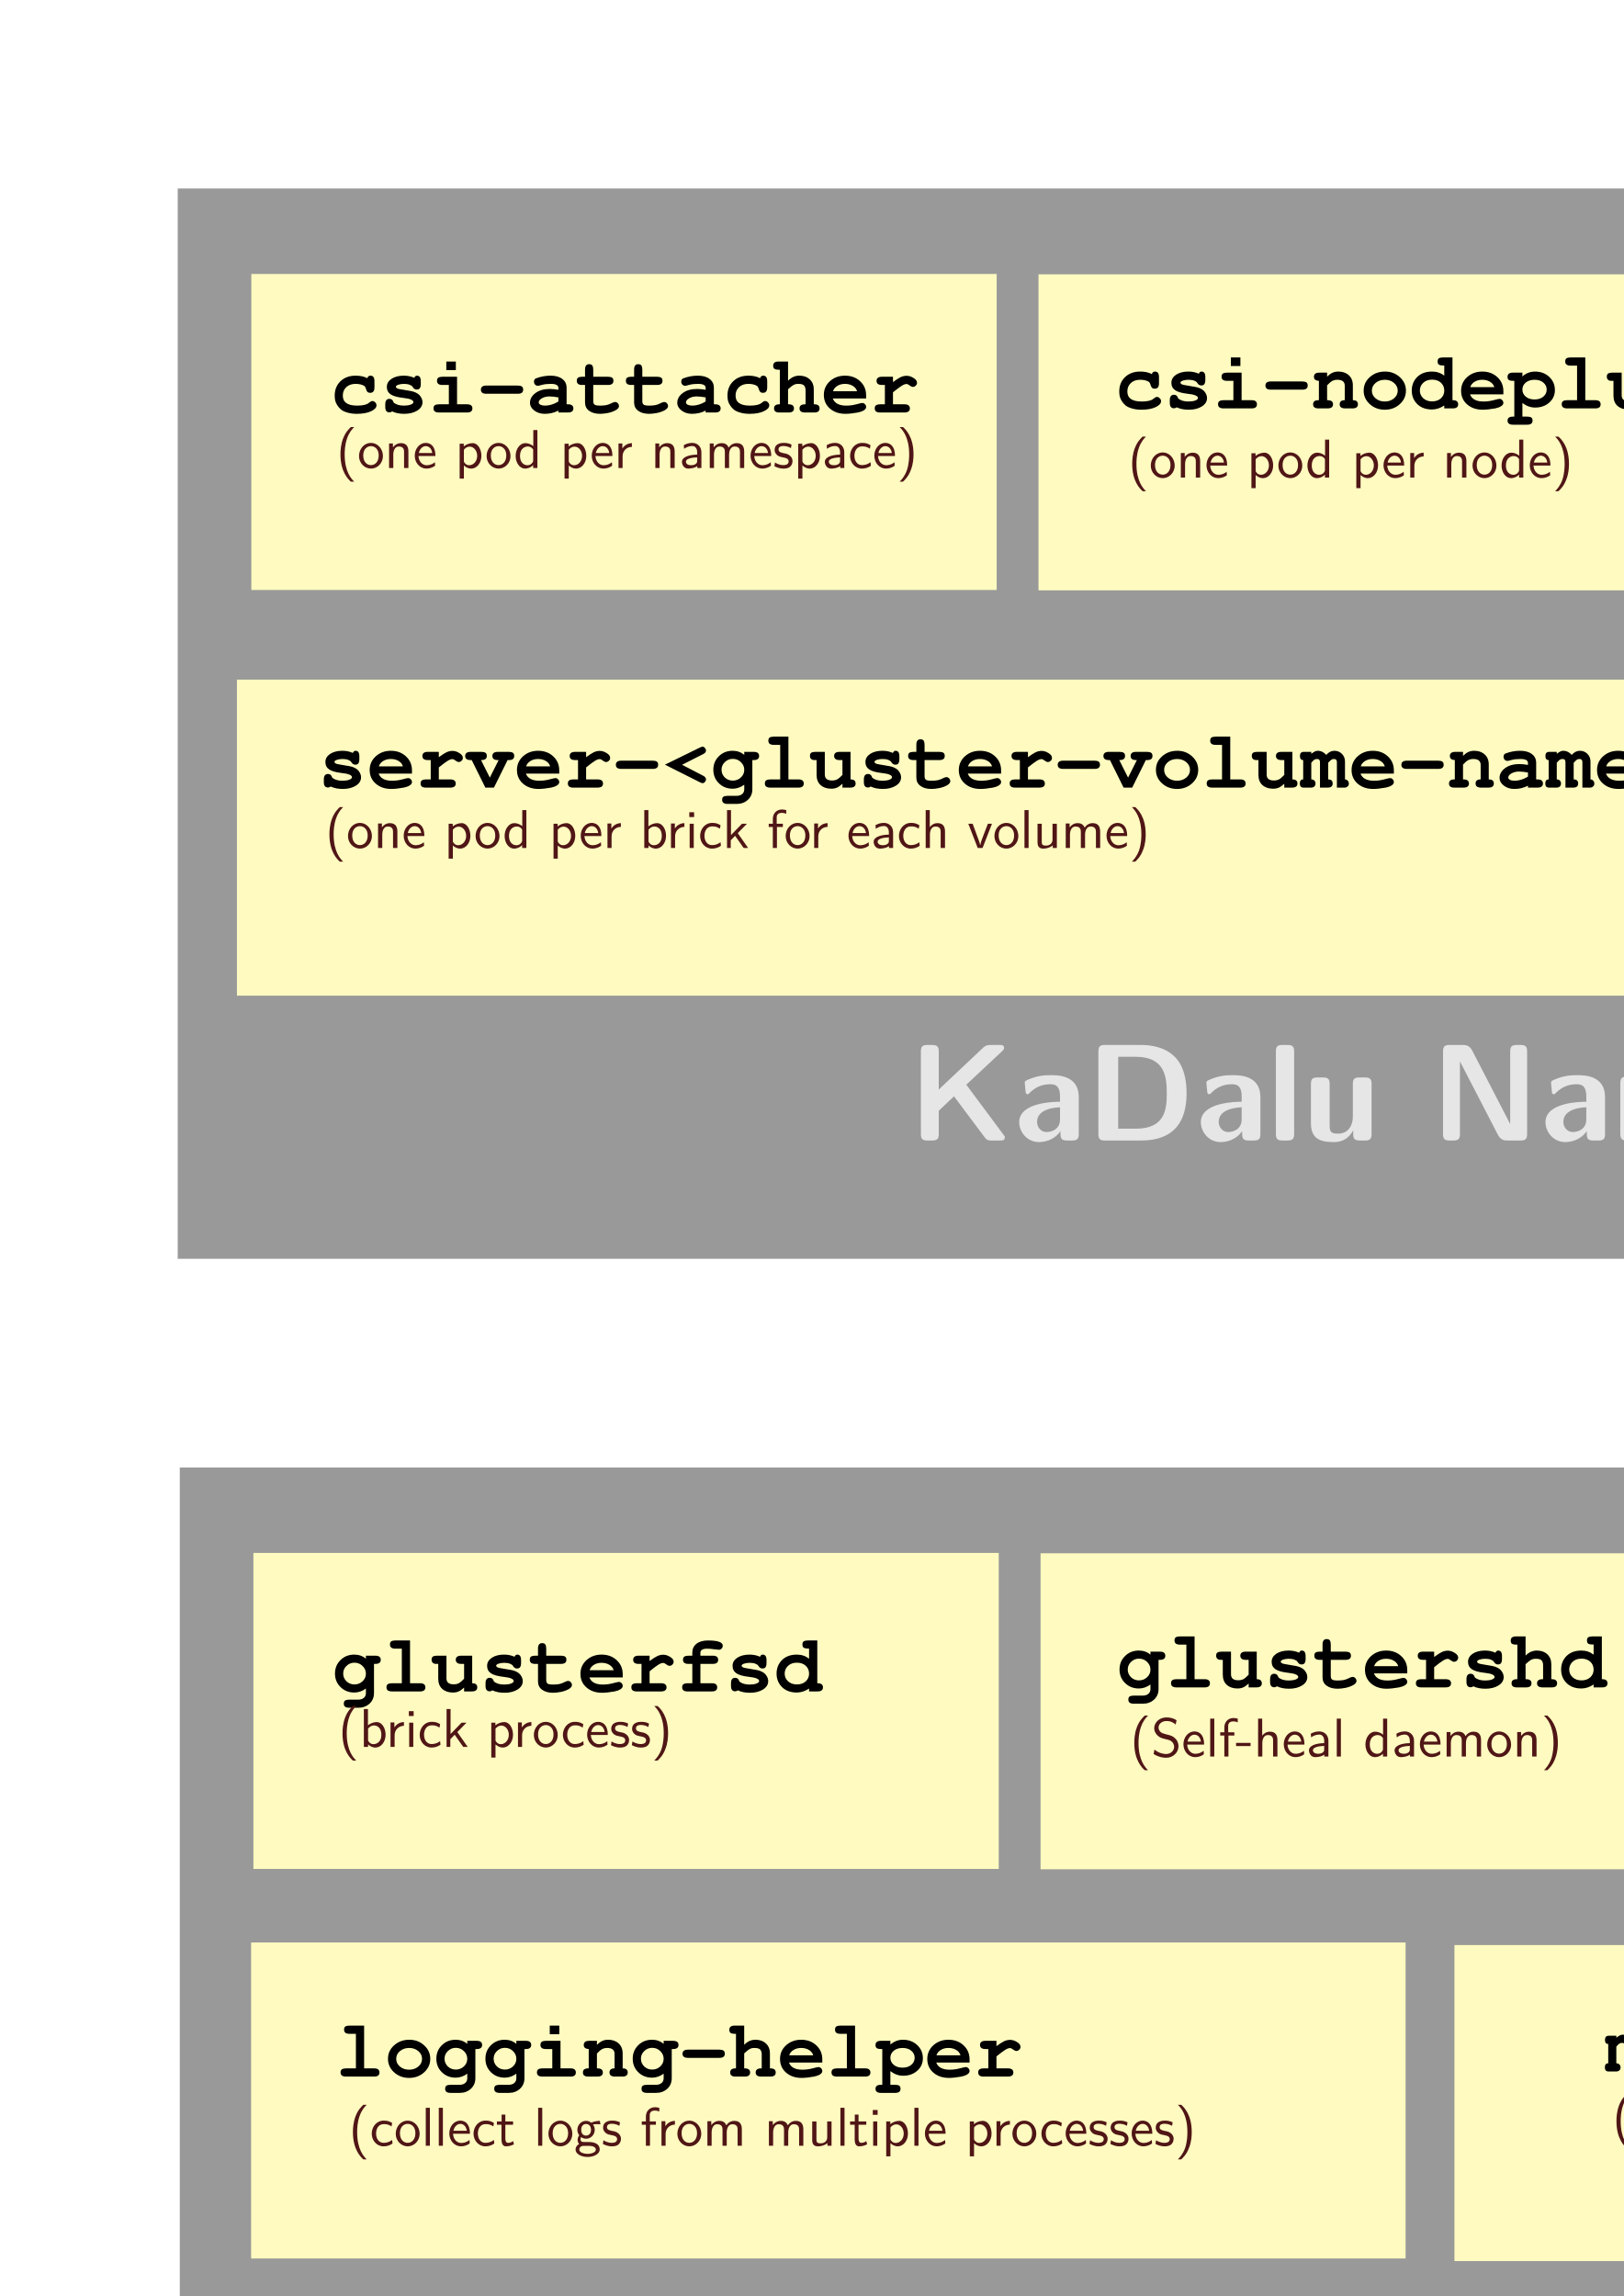
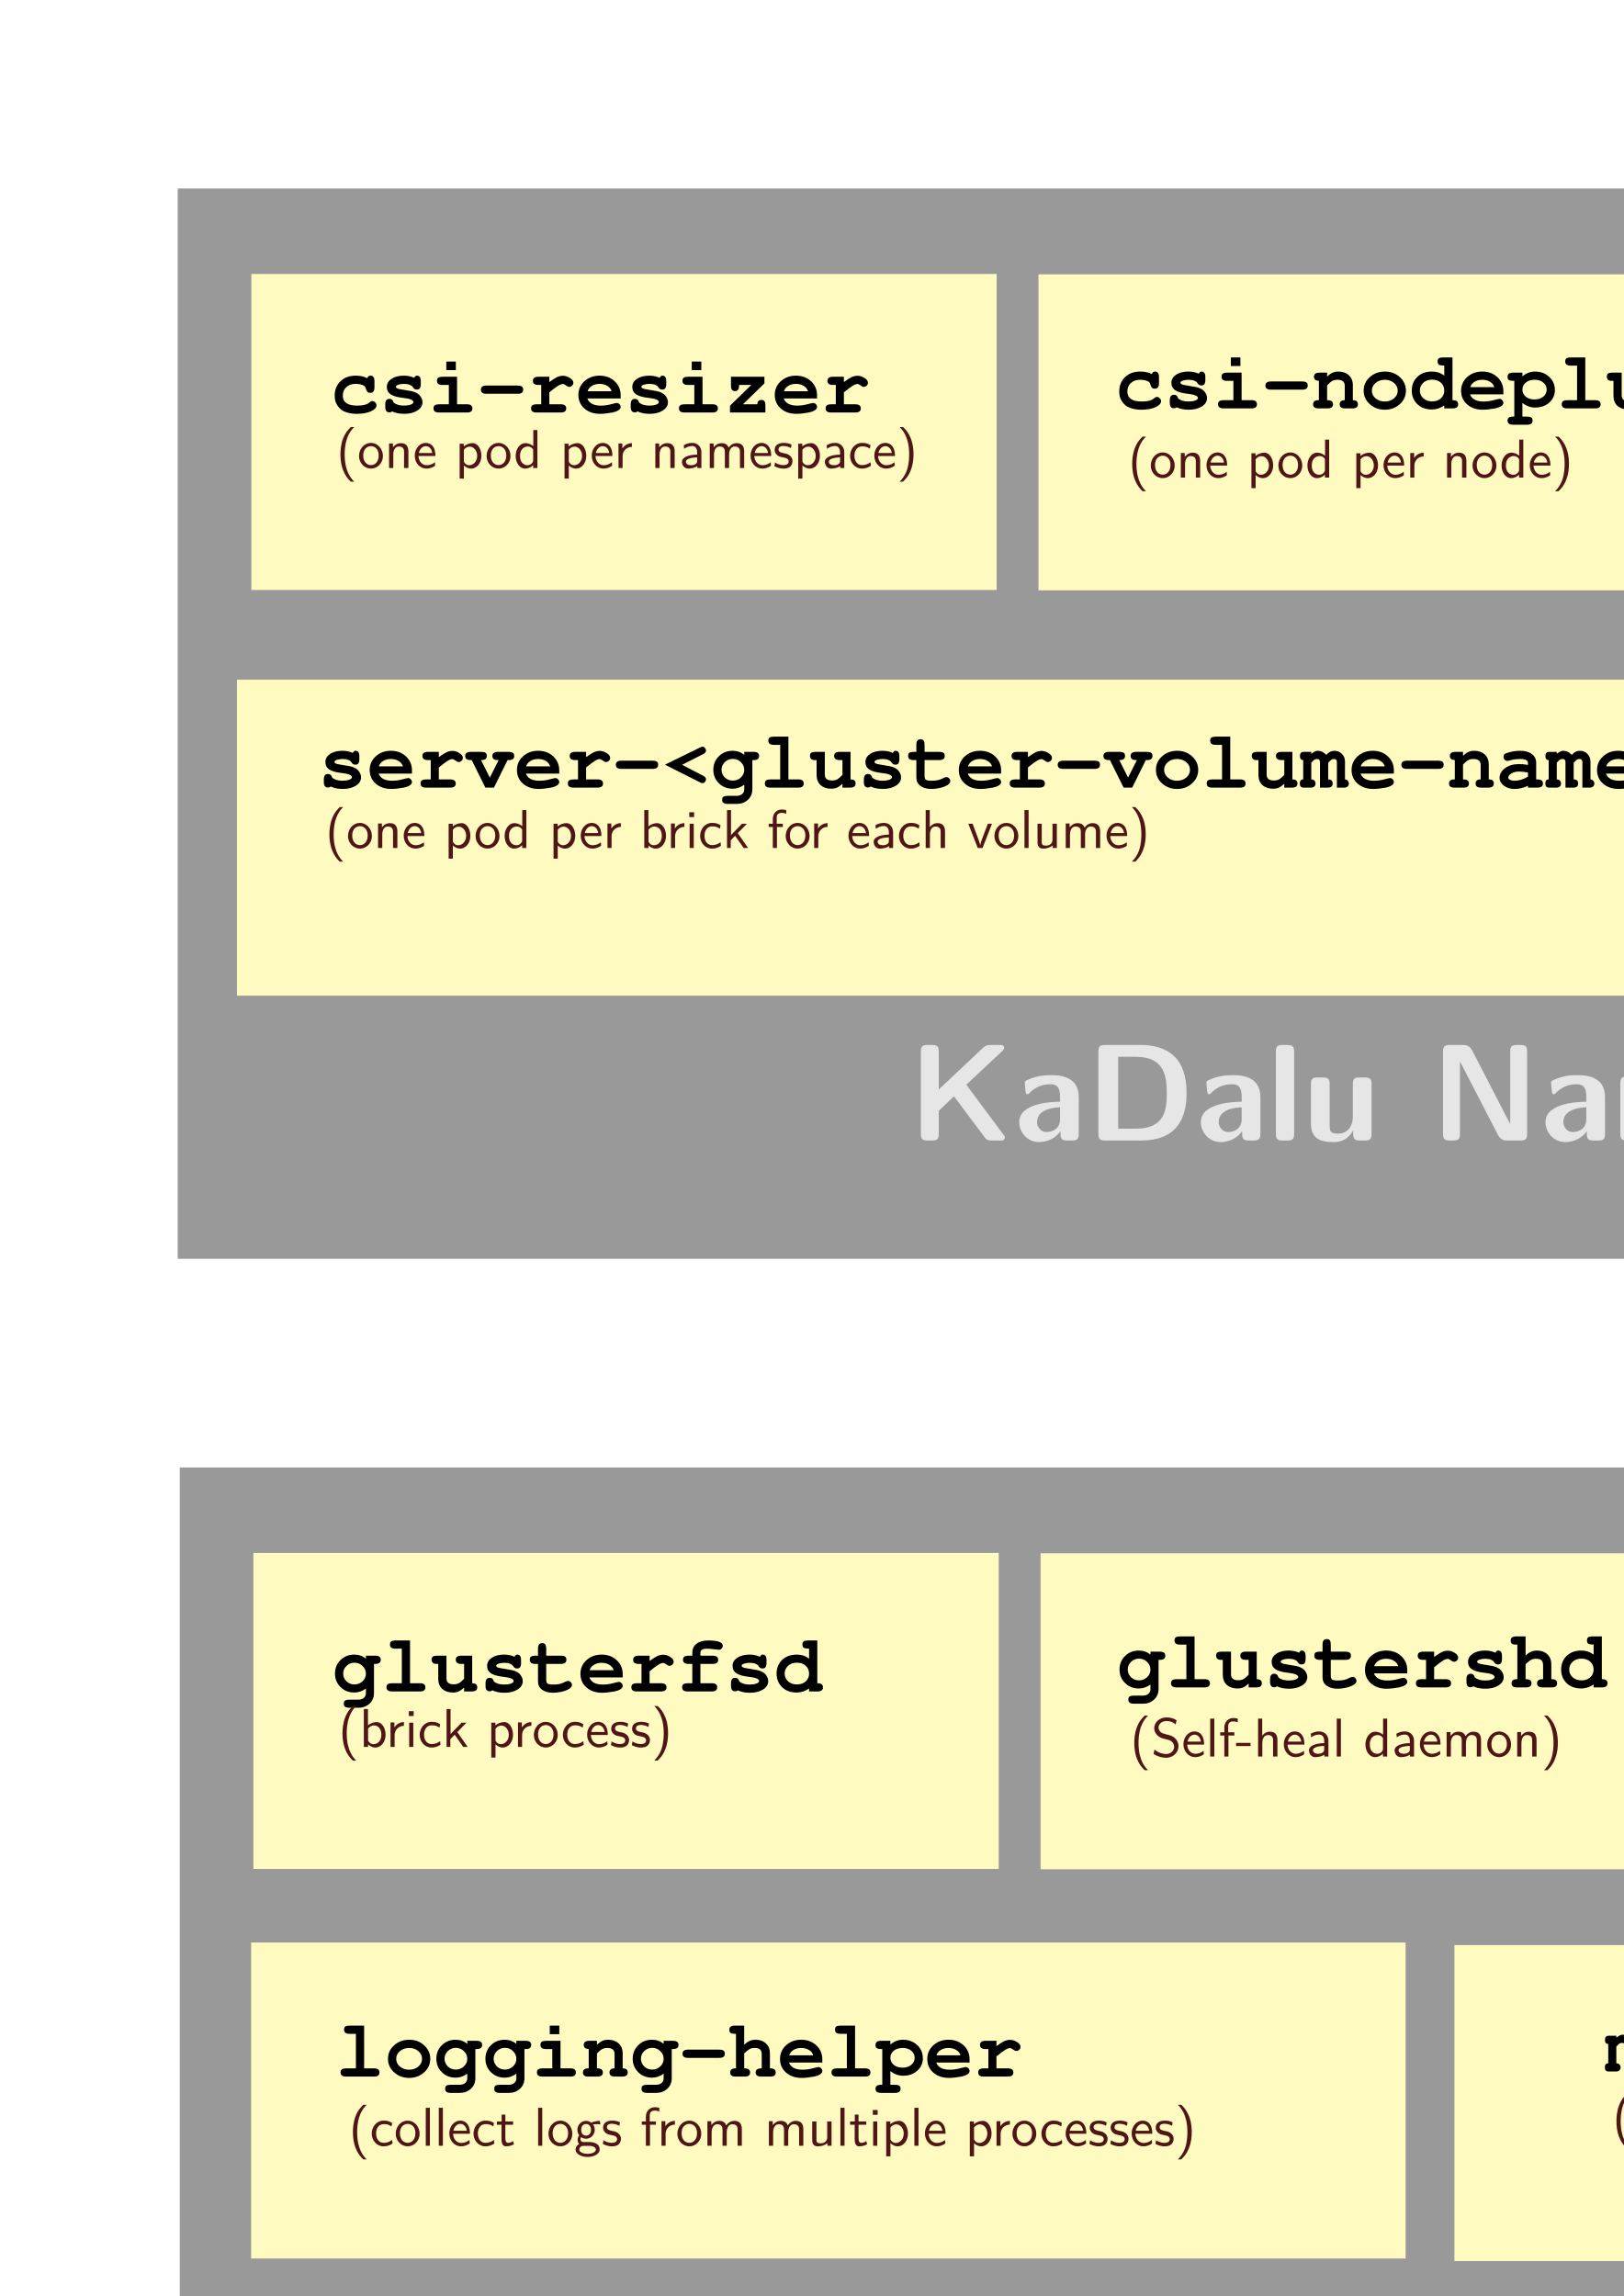
<svg xmlns="http://www.w3.org/2000/svg" width="210mm" height="297mm" viewBox="0 0 210 297" version="1.1" id="svg8">
  <defs id="defs2" />
  <g id="layer1">
    <rect style="fill:#999999;fill-opacity:1;stroke:none;stroke-width:0.212;stroke-miterlimit:4;stroke-dasharray:none;stroke-opacity:1" id="rect4649" width="345.847" height="138.446" x="22.985" y="24.385" />
    <rect style="fill:#fffbc0;fill-opacity:1;stroke:none;stroke-width:0.436;stroke-miterlimit:4;stroke-dasharray:none;stroke-opacity:1" id="rect815-50" width="329.991" height="40.875" x="30.646" y="87.921" />
    <rect style="fill:#fffbc0;fill-opacity:1;stroke:none;stroke-width:0.255;stroke-miterlimit:4;stroke-dasharray:none;stroke-opacity:1" id="rect815-5" width="112.433" height="40.875" x="247.621" y="35.818" />
    <rect style="fill:#fffbc0;fill-opacity:1;stroke:none;stroke-width:0.249;stroke-miterlimit:4;stroke-dasharray:none;stroke-opacity:1" id="rect815-8" width="107.622" height="40.875" x="134.312" y="35.485" />
    <rect style="fill:#fffbc0;fill-opacity:1;stroke:none;stroke-width:0.236;stroke-miterlimit:4;stroke-dasharray:none;stroke-opacity:1" id="rect815" width="96.397" height="40.875" x="32.506" y="35.44" />
    <text xml:space="preserve" style="font-style:normal;font-weight:normal;font-size:10.583px;line-height:1.25;font-family:sans-serif;letter-spacing:0px;word-spacing:0px;fill:#000000;fill-opacity:1;stroke:none;stroke-width:0.265" x="42.711" y="53.356" id="text819">
-       <tspan x="42.711" y="53.356" style="font-style:normal;font-variant:normal;font-weight:bold;font-stretch:normal;font-size:10.583px;font-family:FreeMono;-inkscape-font-specification:'FreeMono Bold';stroke-width:0.265" id="tspan821">csi-attacher</tspan>
+       <tspan x="42.711" y="53.356" style="font-style:normal;font-variant:normal;font-weight:bold;font-stretch:normal;font-size:10.583px;font-family:FreeMono;-inkscape-font-specification:'FreeMono Bold';stroke-width:0.265" id="tspan821">csi-resizer</tspan>
    </text>
    <text xml:space="preserve" style="font-style:normal;font-weight:normal;font-size:10.583px;line-height:1.25;font-family:sans-serif;letter-spacing:0px;word-spacing:0px;fill:#000000;fill-opacity:1;stroke:none;stroke-width:0.265" x="144.18" y="52.831" id="text827">
      <tspan id="tspan825" x="144.18" y="52.831" style="font-style:normal;font-variant:normal;font-weight:bold;font-stretch:normal;font-family:FreeMono;-inkscape-font-specification:'FreeMono Bold';stroke-width:0.265">csi-nodeplugin</tspan>
    </text>
    <text xml:space="preserve" style="font-style:normal;font-weight:normal;font-size:10.583px;line-height:1.25;font-family:sans-serif;letter-spacing:0px;word-spacing:0px;fill:#000000;fill-opacity:1;stroke:none;stroke-width:0.265" x="258.082" y="52.174" id="text831">
      <tspan id="tspan829" x="258.082" y="52.174" style="font-style:normal;font-variant:normal;font-weight:bold;font-stretch:normal;font-family:FreeMono;-inkscape-font-specification:'FreeMono Bold';stroke-width:0.265">csi-provisioner</tspan>
    </text>
    <text xml:space="preserve" style="font-style:normal;font-weight:normal;font-size:10.583px;line-height:1.25;font-family:sans-serif;letter-spacing:0px;word-spacing:0px;fill:#000000;fill-opacity:1;stroke:none;stroke-width:0.265" x="41.118" y="101.881" id="text835">
      <tspan id="tspan833" x="41.118" y="101.881" style="font-style:normal;font-variant:normal;font-weight:bold;font-stretch:normal;font-family:FreeMono;-inkscape-font-specification:'FreeMono Bold';stroke-width:0.265">server-&lt;gluster-volume-name&gt;-&lt;kube-node-name&gt;</tspan>
    </text>
    <text xml:space="preserve" style="font-style:normal;font-weight:normal;font-size:10.583px;line-height:1.25;font-family:sans-serif;letter-spacing:0px;word-spacing:0px;fill:#000000;fill-opacity:1;stroke:none;stroke-width:0.265" x="43.467" y="60.538" id="text4570">
      <tspan id="tspan4568" x="43.467" y="60.538" style="font-style:normal;font-variant:normal;font-weight:normal;font-stretch:normal;font-size:7.056px;font-family:'Latin Modern Sans';-inkscape-font-specification:'Latin Modern Sans';fill:#501616;stroke-width:0.265">(one pod per namespace)</tspan>
    </text>
    <text xml:space="preserve" style="font-style:normal;font-weight:normal;font-size:10.583px;line-height:1.25;font-family:sans-serif;letter-spacing:0px;word-spacing:0px;fill:#000000;fill-opacity:1;stroke:none;stroke-width:0.265" x="145.872" y="61.776" id="text4570-5">
      <tspan id="tspan4568-0" x="145.872" y="61.776" style="font-style:normal;font-variant:normal;font-weight:normal;font-stretch:normal;font-size:7.056px;font-family:'Latin Modern Sans';-inkscape-font-specification:'Latin Modern Sans';fill:#501616;stroke-width:0.265">(one pod per node)</tspan>
    </text>
    <text xml:space="preserve" style="font-style:normal;font-weight:normal;font-size:10.583px;line-height:1.25;font-family:sans-serif;letter-spacing:0px;word-spacing:0px;fill:#000000;fill-opacity:1;stroke:none;stroke-width:0.265" x="259.018" y="60.364" id="text4570-6">
      <tspan id="tspan4568-08" x="259.018" y="60.364" style="font-style:normal;font-variant:normal;font-weight:normal;font-stretch:normal;font-size:7.056px;font-family:'Latin Modern Sans';-inkscape-font-specification:'Latin Modern Sans';fill:#501616;stroke-width:0.265">(one pod per namespace)</tspan>
    </text>
    <text xml:space="preserve" style="font-style:normal;font-weight:normal;font-size:10.583px;line-height:1.25;font-family:sans-serif;letter-spacing:0px;word-spacing:0px;fill:#000000;fill-opacity:1;stroke:none;stroke-width:0.265" x="42.043" y="109.692" id="text4570-3">
      <tspan id="tspan4568-7" x="42.043" y="109.692" style="font-style:normal;font-variant:normal;font-weight:normal;font-stretch:normal;font-size:7.056px;font-family:'Latin Modern Sans';-inkscape-font-specification:'Latin Modern Sans';fill:#501616;stroke-width:0.265">(one pod per brick for each volume)</tspan>
    </text>
    <text xml:space="preserve" style="font-style:normal;font-weight:normal;font-size:17.81px;line-height:1.25;font-family:sans-serif;letter-spacing:0px;word-spacing:0px;fill:#000000;fill-opacity:1;stroke:none;stroke-width:0.445" x="117.476" y="147.531" id="text4653">
      <tspan id="tspan4651" x="117.476" y="147.531" style="font-style:normal;font-variant:normal;font-weight:bold;font-stretch:normal;font-family:'Latin Modern Sans';-inkscape-font-specification:'Latin Modern Sans Bold';fill:#e6e6e6;stroke-width:0.445">KaDalu Namespace</tspan>
    </text>
    <rect style="fill:#999999;fill-opacity:1;stroke:none;stroke-width:0.212;stroke-miterlimit:4;stroke-dasharray:none;stroke-opacity:1" id="rect4649-4" width="345.847" height="138.446" x="23.252" y="189.825" />
    <rect style="fill:#fffbc0;fill-opacity:1;stroke:none;stroke-width:0.267;stroke-miterlimit:4;stroke-dasharray:none;stroke-opacity:1" id="rect815-5-8" width="123.658" height="40.875" x="238.892" y="201.258" />
    <rect style="fill:#fffbc0;fill-opacity:1;stroke:none;stroke-width:0.238;stroke-miterlimit:4;stroke-dasharray:none;stroke-opacity:1" id="rect815-8-6" width="98.001" height="40.875" x="134.58" y="200.925" />
    <rect style="fill:#fffbc0;fill-opacity:1;stroke:none;stroke-width:0.236;stroke-miterlimit:4;stroke-dasharray:none;stroke-opacity:1" id="rect815-3" width="96.397" height="40.875" x="32.773" y="200.88" />
    <text xml:space="preserve" style="font-style:normal;font-weight:normal;font-size:10.583px;line-height:1.25;font-family:sans-serif;letter-spacing:0px;word-spacing:0px;fill:#000000;fill-opacity:1;stroke:none;stroke-width:0.265" x="42.979" y="218.796" id="text819-7">
      <tspan x="42.979" y="218.796" style="font-style:normal;font-variant:normal;font-weight:bold;font-stretch:normal;font-size:10.583px;font-family:FreeMono;-inkscape-font-specification:'FreeMono Bold';stroke-width:0.265" id="tspan821-7">glusterfsd</tspan>
    </text>
    <text xml:space="preserve" style="font-style:normal;font-weight:normal;font-size:10.583px;line-height:1.25;font-family:sans-serif;letter-spacing:0px;word-spacing:0px;fill:#000000;fill-opacity:1;stroke:none;stroke-width:0.265" x="144.448" y="218.27" id="text827-2">
      <tspan id="tspan825-3" x="144.448" y="218.27" style="font-style:normal;font-variant:normal;font-weight:bold;font-stretch:normal;font-family:FreeMono;-inkscape-font-specification:'FreeMono Bold';stroke-width:0.265">glustershd</tspan>
    </text>
    <text xml:space="preserve" style="font-style:normal;font-weight:normal;font-size:10.583px;line-height:1.25;font-family:sans-serif;letter-spacing:0px;word-spacing:0px;fill:#000000;fill-opacity:1;stroke:none;stroke-width:0.265" x="258.349" y="217.614" id="text831-7">
      <tspan id="tspan829-2" x="258.349" y="217.614" style="font-style:normal;font-variant:normal;font-weight:bold;font-stretch:normal;font-family:FreeMono;-inkscape-font-specification:'FreeMono Bold';stroke-width:0.265">metrics-exporter</tspan>
    </text>
    <text xml:space="preserve" style="font-style:normal;font-weight:normal;font-size:10.583px;line-height:1.25;font-family:sans-serif;letter-spacing:0px;word-spacing:0px;fill:#000000;fill-opacity:1;stroke:none;stroke-width:0.265" x="43.735" y="225.978" id="text4570-7">
      <tspan id="tspan4568-6" x="43.735" y="225.978" style="font-style:normal;font-variant:normal;font-weight:normal;font-stretch:normal;font-size:7.056px;font-family:'Latin Modern Sans';-inkscape-font-specification:'Latin Modern Sans';fill:#501616;stroke-width:0.265">(brick process)</tspan>
    </text>
    <text xml:space="preserve" style="font-style:normal;font-weight:normal;font-size:10.583px;line-height:1.25;font-family:sans-serif;letter-spacing:0px;word-spacing:0px;fill:#000000;fill-opacity:1;stroke:none;stroke-width:0.265" x="146.139" y="227.216" id="text4570-5-8">
      <tspan id="tspan4568-0-1" x="146.139" y="227.216" style="font-style:normal;font-variant:normal;font-weight:normal;font-stretch:normal;font-size:7.056px;font-family:'Latin Modern Sans';-inkscape-font-specification:'Latin Modern Sans';fill:#501616;stroke-width:0.265">(Self-heal daemon)</tspan>
    </text>
    <text xml:space="preserve" style="font-style:normal;font-weight:normal;font-size:10.583px;line-height:1.25;font-family:sans-serif;letter-spacing:0px;word-spacing:0px;fill:#000000;fill-opacity:1;stroke:none;stroke-width:0.265" x="259.285" y="225.804" id="text4570-6-3">
      <tspan id="tspan4568-08-6" x="259.285" y="225.804" style="font-style:normal;font-variant:normal;font-weight:normal;font-stretch:normal;font-size:7.056px;font-family:'Latin Modern Sans';-inkscape-font-specification:'Latin Modern Sans';fill:#501616;stroke-width:0.265">(Prometheus)</tspan>
    </text>
    <text xml:space="preserve" style="font-style:normal;font-weight:normal;font-size:17.81px;line-height:1.25;font-family:sans-serif;letter-spacing:0px;word-spacing:0px;fill:#000000;fill-opacity:1;stroke:none;stroke-width:0.445" x="117.743" y="312.971" id="text4653-3">
      <tspan id="tspan4651-5" x="117.743" y="312.971" style="font-style:normal;font-variant:normal;font-weight:bold;font-stretch:normal;font-family:'Latin Modern Sans';-inkscape-font-specification:'Latin Modern Sans Bold';fill:#e6e6e6;stroke-width:0.445">KaDalu Server Pod</tspan>
    </text>
    <rect style="fill:#fffbc0;fill-opacity:1;stroke:none;stroke-width:0.317;stroke-miterlimit:4;stroke-dasharray:none;stroke-opacity:1" id="rect815-5-8-8" width="173.905" height="40.875" x="188.107" y="251.605" />
    <rect style="fill:#fffbc0;fill-opacity:1;stroke:none;stroke-width:0.293;stroke-miterlimit:4;stroke-dasharray:none;stroke-opacity:1" id="rect815-8-6-5" width="149.316" height="40.875" x="32.478" y="251.273" />
    <text xml:space="preserve" style="font-style:normal;font-weight:normal;font-size:10.583px;line-height:1.25;font-family:sans-serif;letter-spacing:0px;word-spacing:0px;fill:#000000;fill-opacity:1;stroke:none;stroke-width:0.265" x="43.391" y="268.618" id="text827-2-0">
      <tspan id="tspan825-3-9" x="43.391" y="268.618" style="font-style:normal;font-variant:normal;font-weight:bold;font-stretch:normal;font-family:FreeMono;-inkscape-font-specification:'FreeMono Bold';stroke-width:0.265">logging-helper</tspan>
    </text>
    <text xml:space="preserve" style="font-style:normal;font-weight:normal;font-size:10.583px;line-height:1.25;font-family:sans-serif;letter-spacing:0px;word-spacing:0px;fill:#000000;fill-opacity:1;stroke:none;stroke-width:0.265" x="207.564" y="267.962" id="text831-7-9">
      <tspan id="tspan829-2-8" x="207.564" y="267.962" style="font-style:normal;font-variant:normal;font-weight:bold;font-stretch:normal;font-family:FreeMono;-inkscape-font-specification:'FreeMono Bold';stroke-width:0.265">mgmt-apis</tspan>
    </text>
    <text xml:space="preserve" style="font-style:normal;font-weight:normal;font-size:10.583px;line-height:1.25;font-family:sans-serif;letter-spacing:0px;word-spacing:0px;fill:#000000;fill-opacity:1;stroke:none;stroke-width:0.265" x="45.083" y="277.564" id="text4570-5-8-0">
      <tspan id="tspan4568-0-1-2" x="45.083" y="277.564" style="font-style:normal;font-variant:normal;font-weight:normal;font-stretch:normal;font-size:7.056px;font-family:'Latin Modern Sans';-inkscape-font-specification:'Latin Modern Sans';fill:#501616;stroke-width:0.265">(collect logs from multiple processes)</tspan>
    </text>
    <text xml:space="preserve" style="font-style:normal;font-weight:normal;font-size:10.583px;line-height:1.25;font-family:sans-serif;letter-spacing:0px;word-spacing:0px;fill:#000000;fill-opacity:1;stroke:none;stroke-width:0.265" x="208.499" y="276.151" id="text4570-6-3-4">
      <tspan id="tspan4568-08-6-9" x="208.499" y="276.151" style="font-style:normal;font-variant:normal;font-weight:normal;font-stretch:normal;font-size:7.056px;font-family:'Latin Modern Sans';-inkscape-font-specification:'Latin Modern Sans';fill:#501616;stroke-width:0.265">(optional)</tspan>
    </text>
  </g>
</svg>
